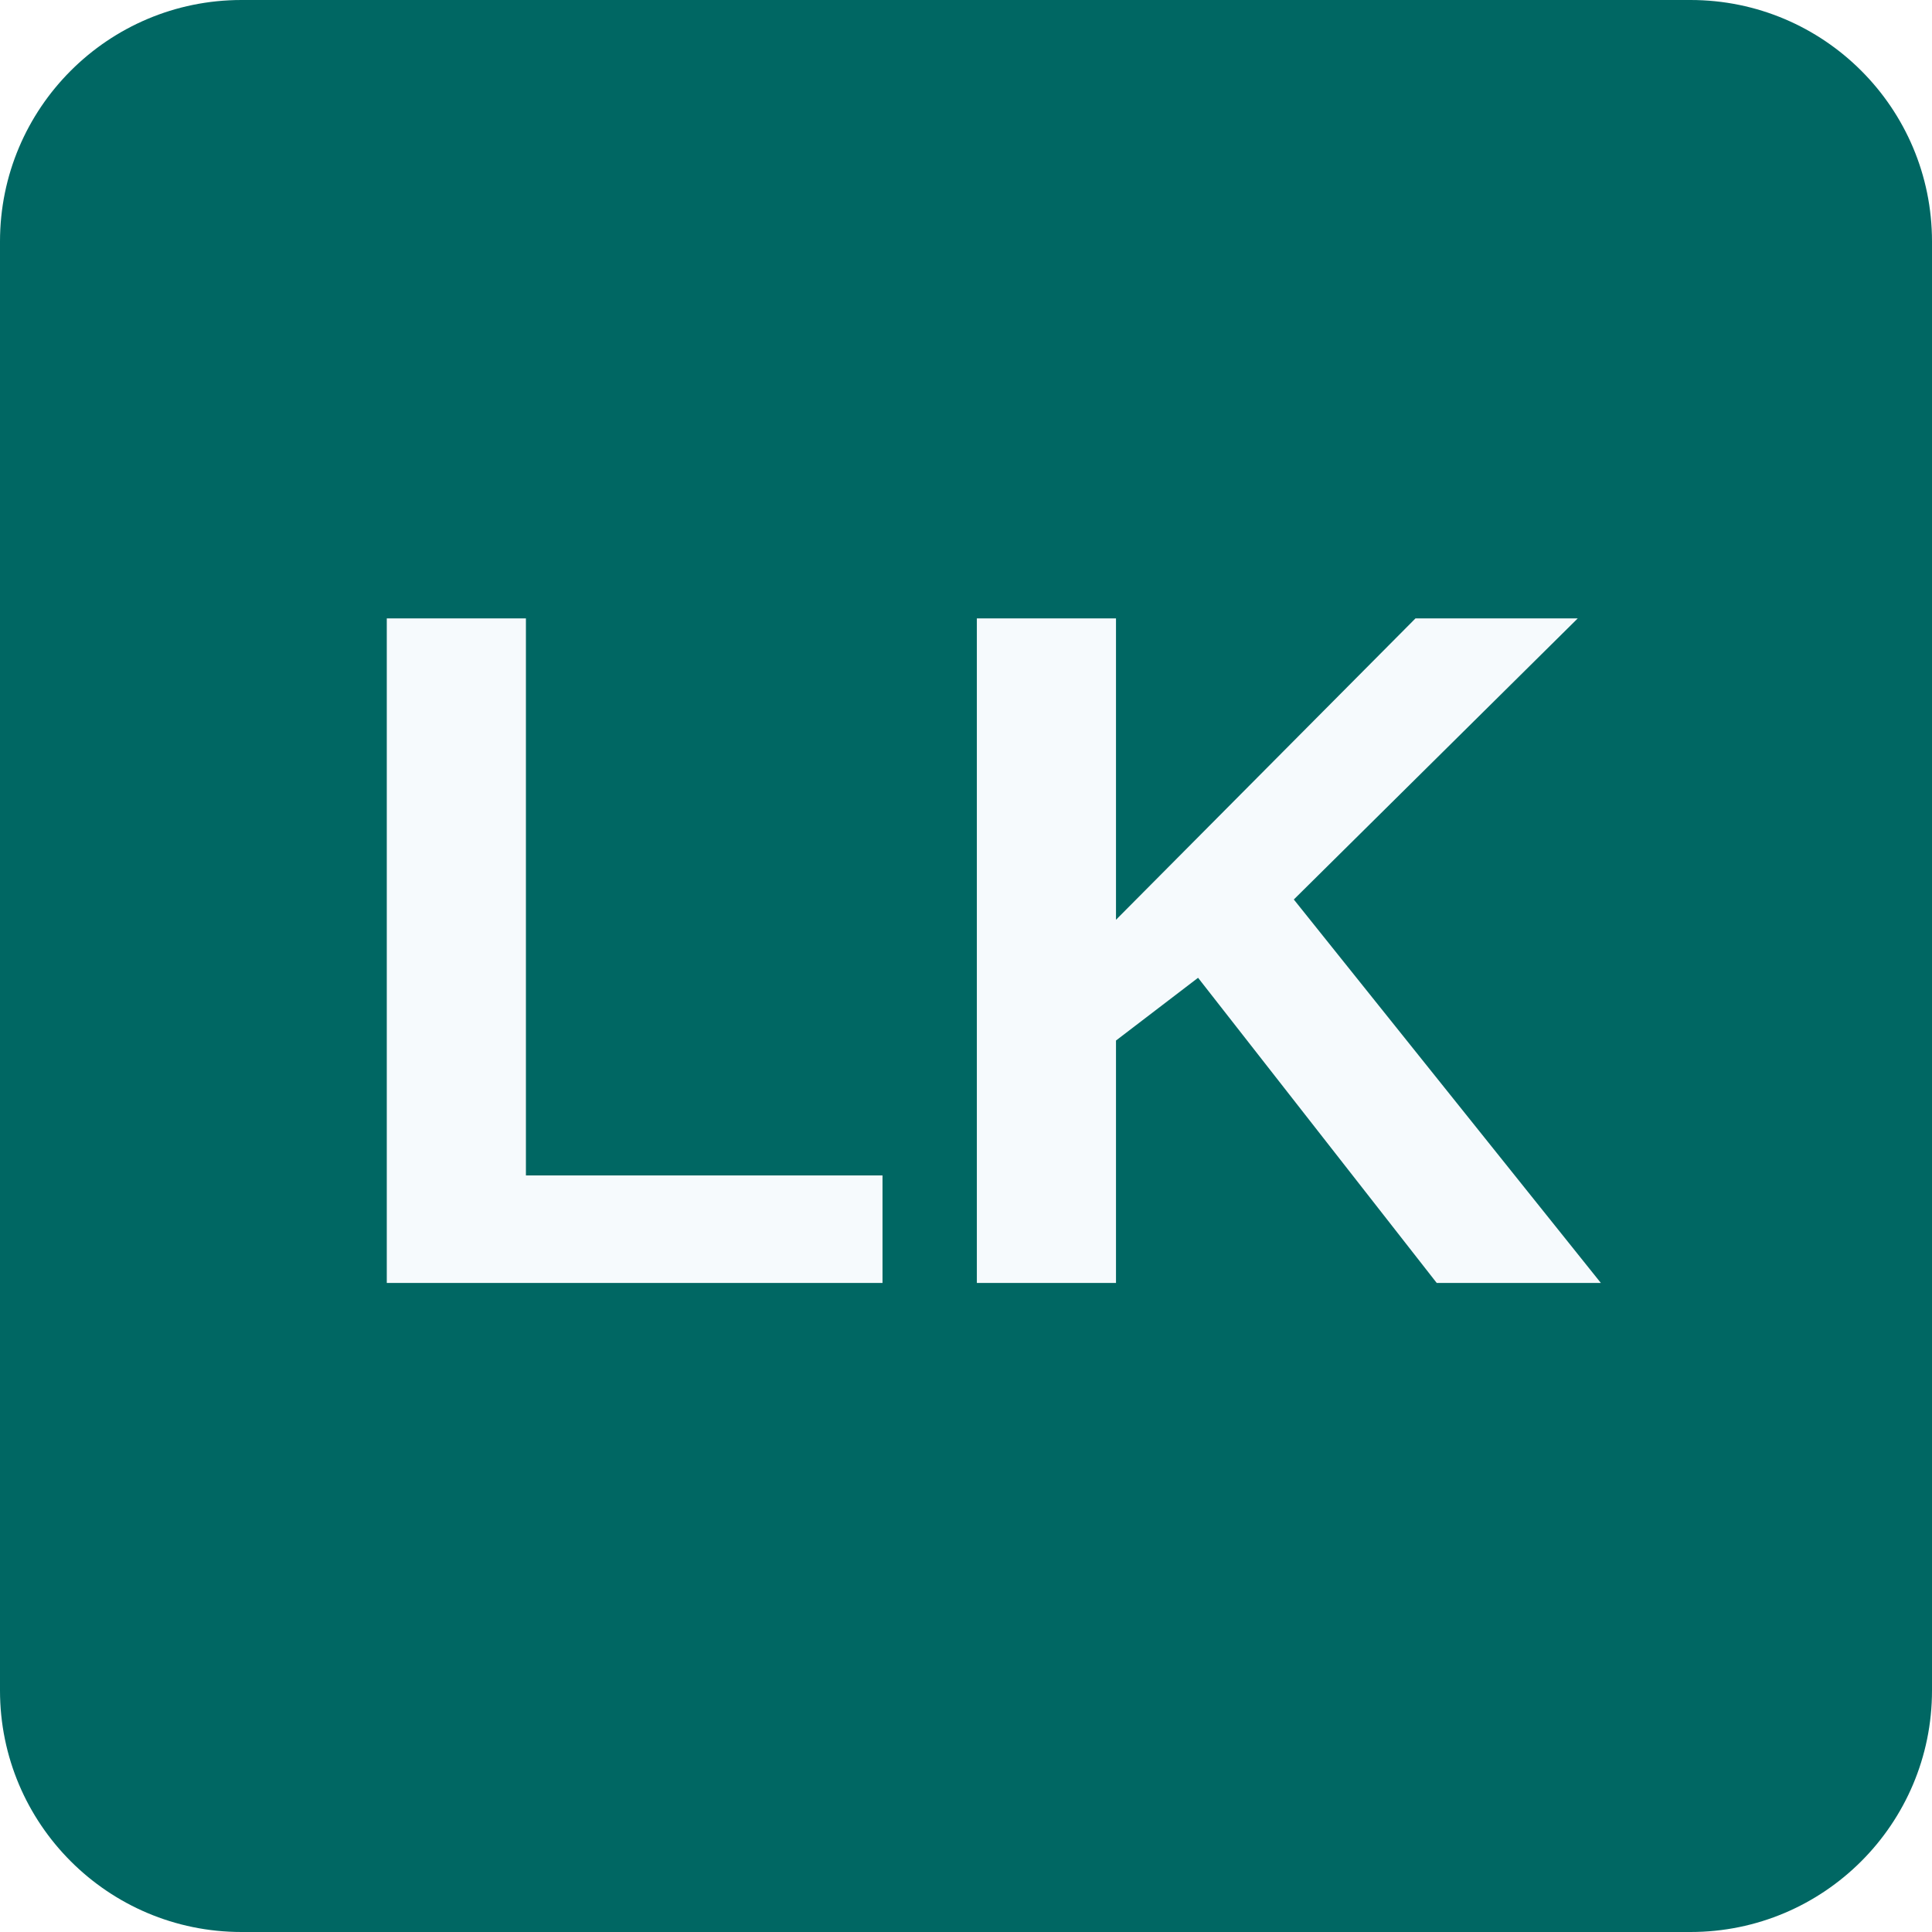
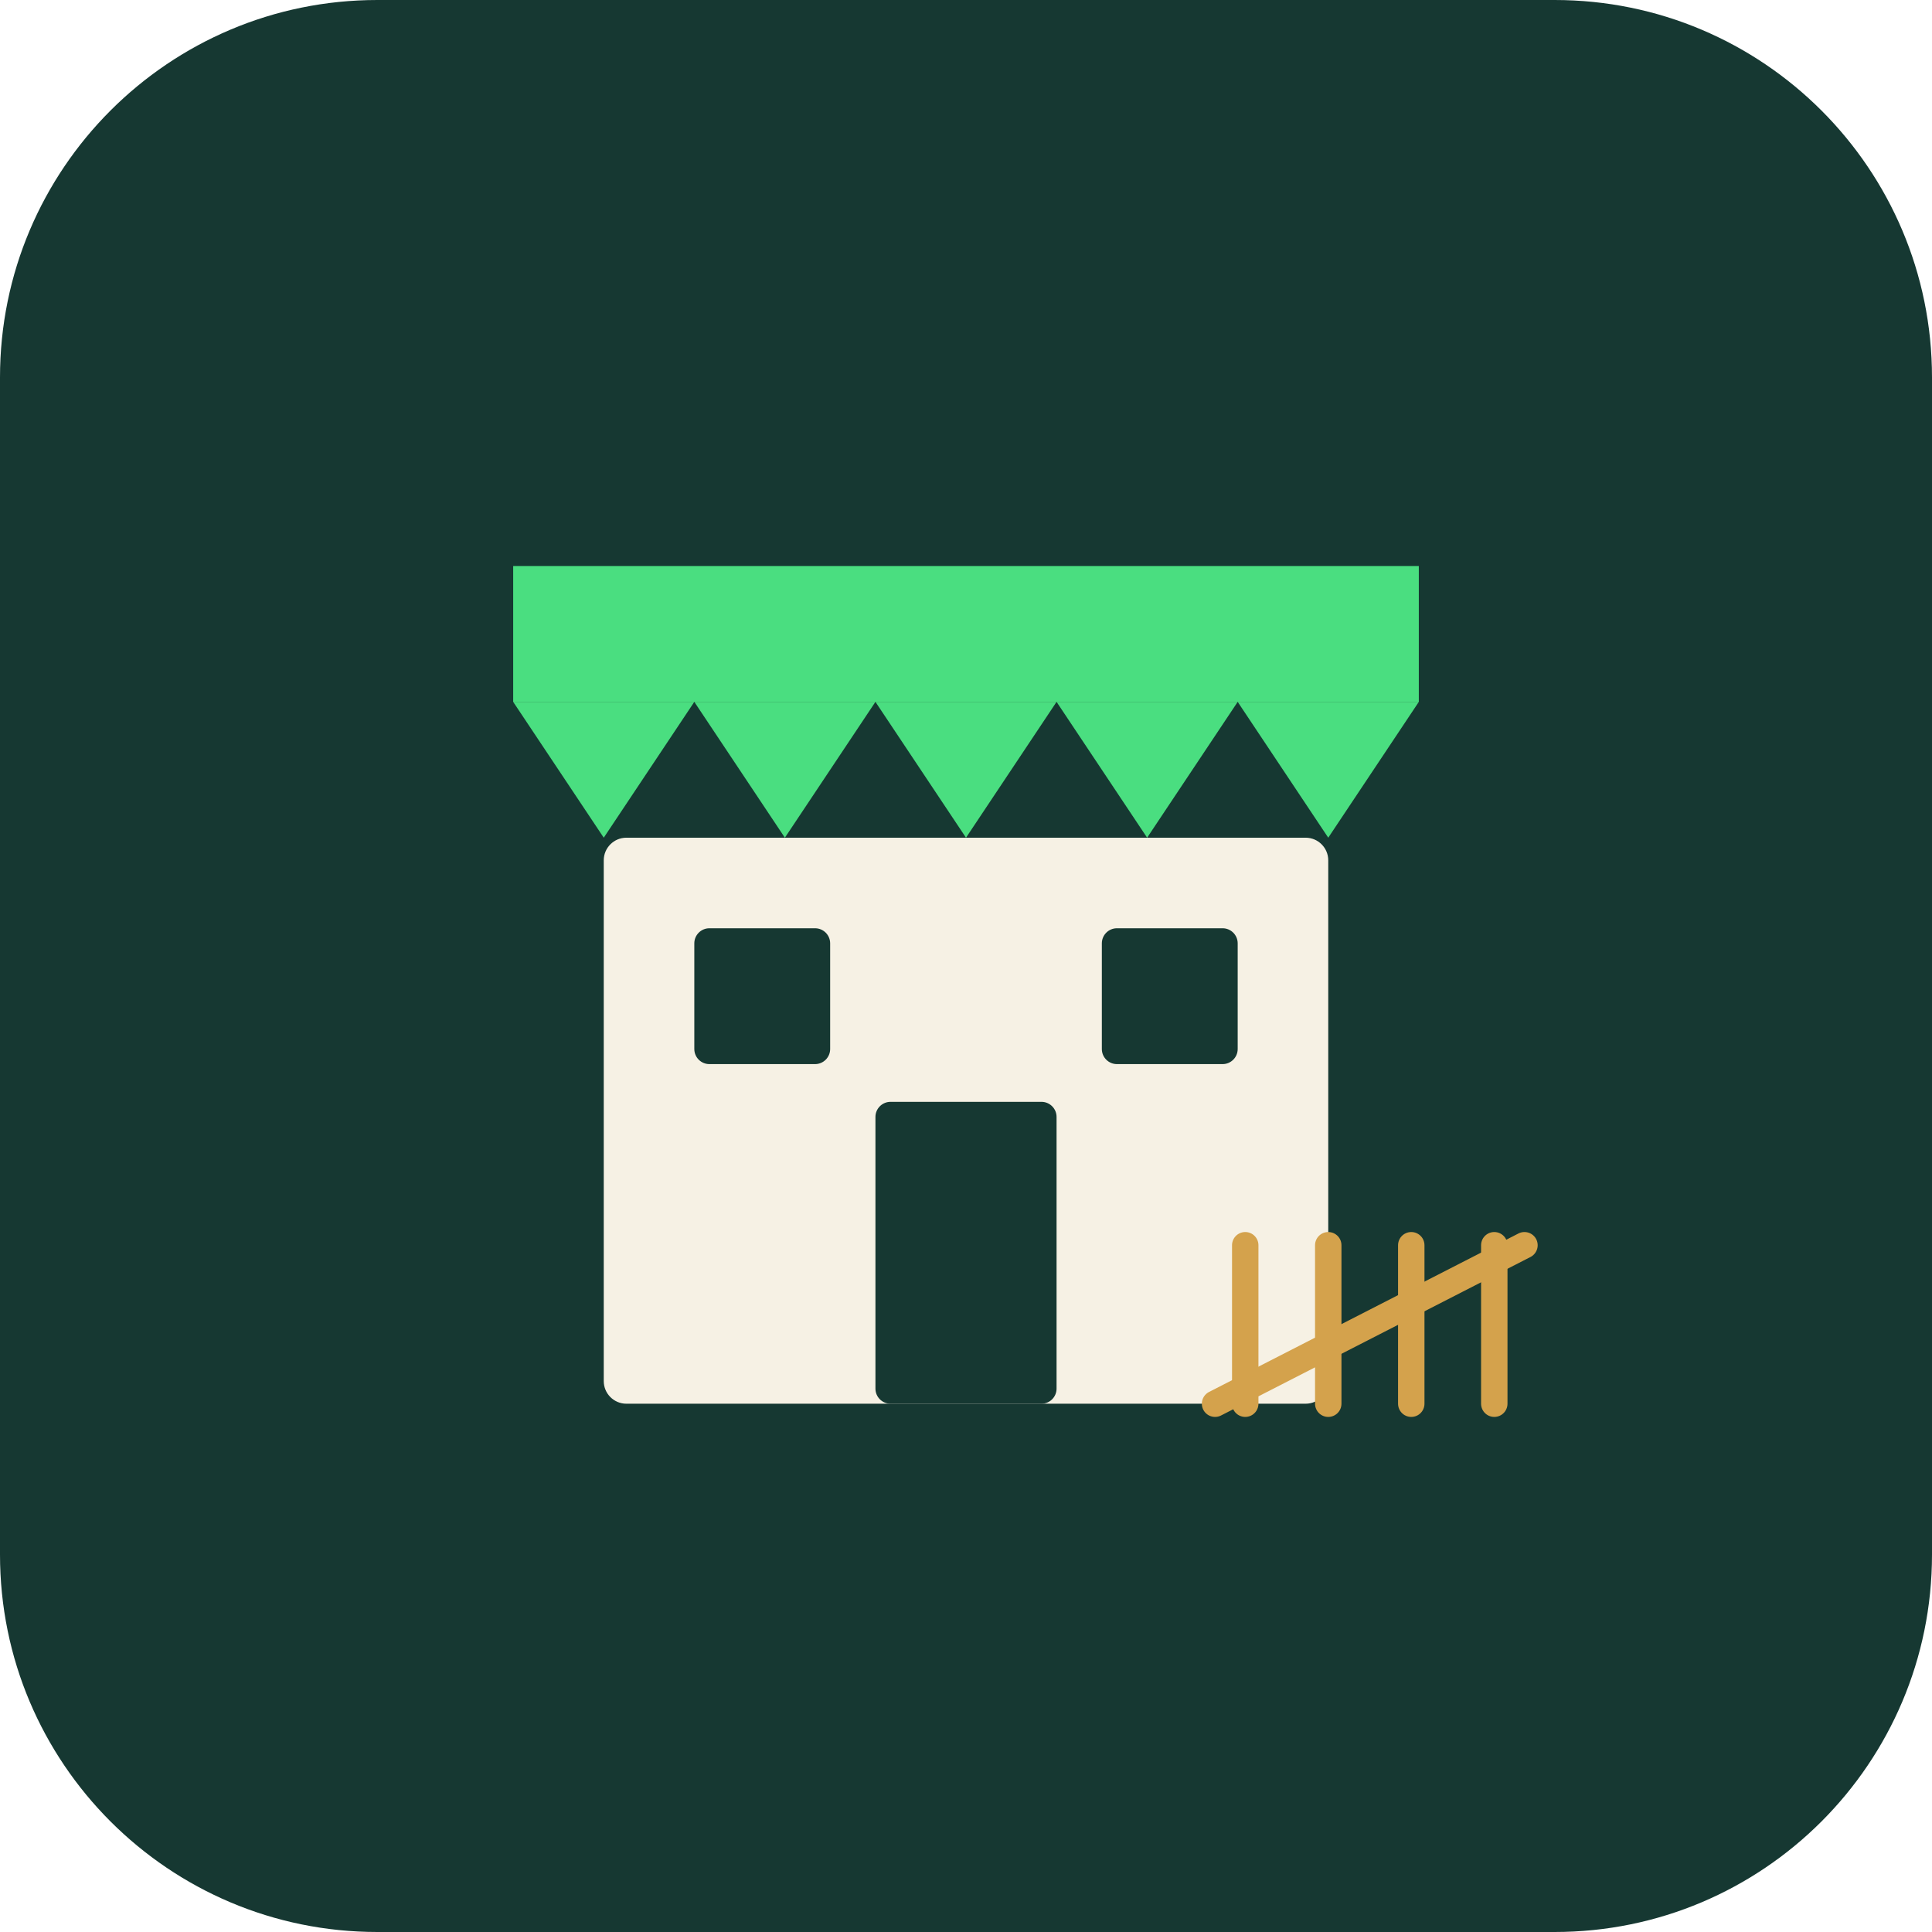
- <svg xmlns="http://www.w3.org/2000/svg" width="512" height="512" viewBox="0 0 512 512">
-   <rect width="512" height="512" rx="64" fill="#006763" />
-   <text x="256" y="340" font-family="'DM Sans', Arial, sans-serif" font-weight="700" font-size="256" fill="#F6FAFD" text-anchor="middle">LK</text>
+ <svg xmlns="http://www.w3.org/2000/svg" viewBox="0 0 512 512" role="img">
+   <rect x="0" y="0" width="512" height="512" rx="100" fill="#163832" />
+   <rect x="136" y="150" width="240" height="36" fill="#4ADE80" />
+   <polygon points="136,186 184,186 160,222" fill="#4ADE80" />
+   <polygon points="184,186 232,186 208,222" fill="#4ADE80" />
+   <polygon points="232,186 280,186 256,222" fill="#4ADE80" />
+   <polygon points="280,186 328,186 304,222" fill="#4ADE80" />
+   <polygon points="328,186 376,186 352,222" fill="#4ADE80" />
+   <rect x="160" y="222" width="192" height="150" rx="6" fill="#F6F1E4" />
+   <rect x="184" y="246" width="36" height="36" rx="4" fill="#163832" />
+   <rect x="292" y="246" width="36" height="36" rx="4" fill="#163832" />
+   <rect x="232" y="292" width="48" height="80" rx="4" fill="#163832" />
+   <g stroke="#D4A24C" stroke-width="7" stroke-linecap="round">
+     <line x1="330" y1="330" x2="330" y2="372" />
+     <line x1="352" y1="330" x2="352" y2="372" />
+     <line x1="374" y1="330" x2="374" y2="372" />
+     <line x1="396" y1="330" x2="396" y2="372" />
+     <line x1="322" y1="372" x2="404" y2="330" />
+   </g>
</svg>
